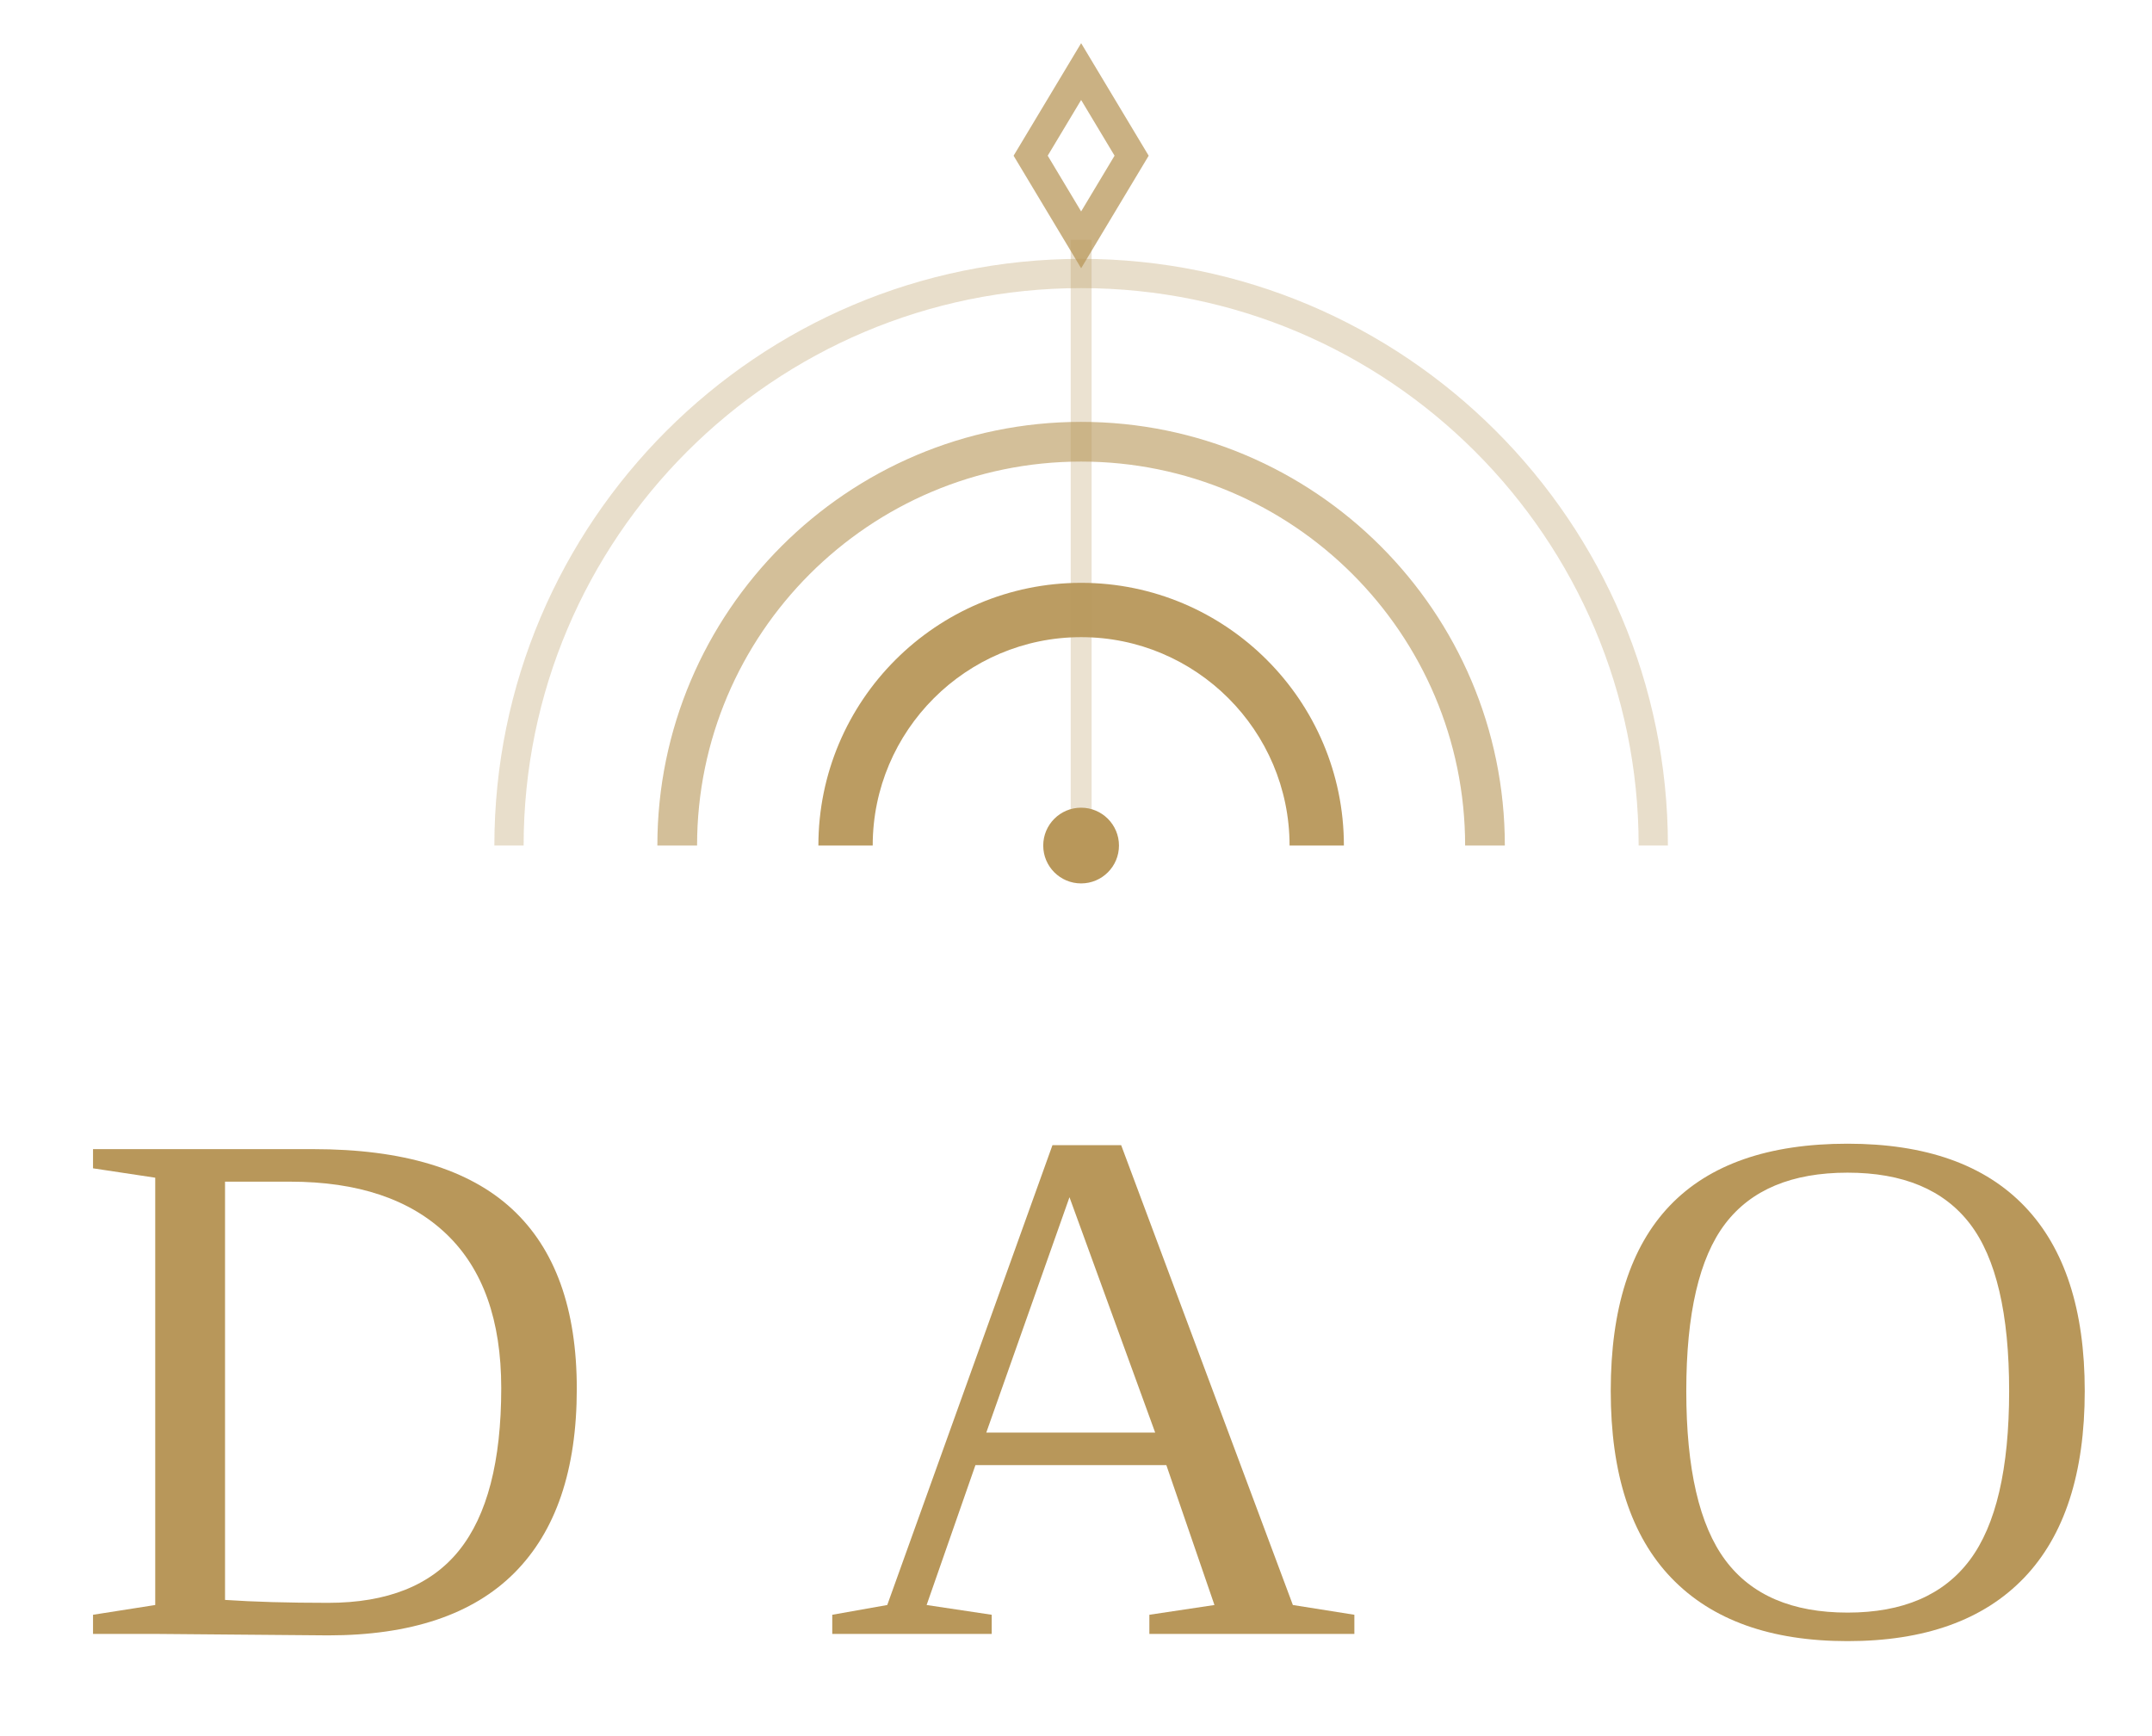
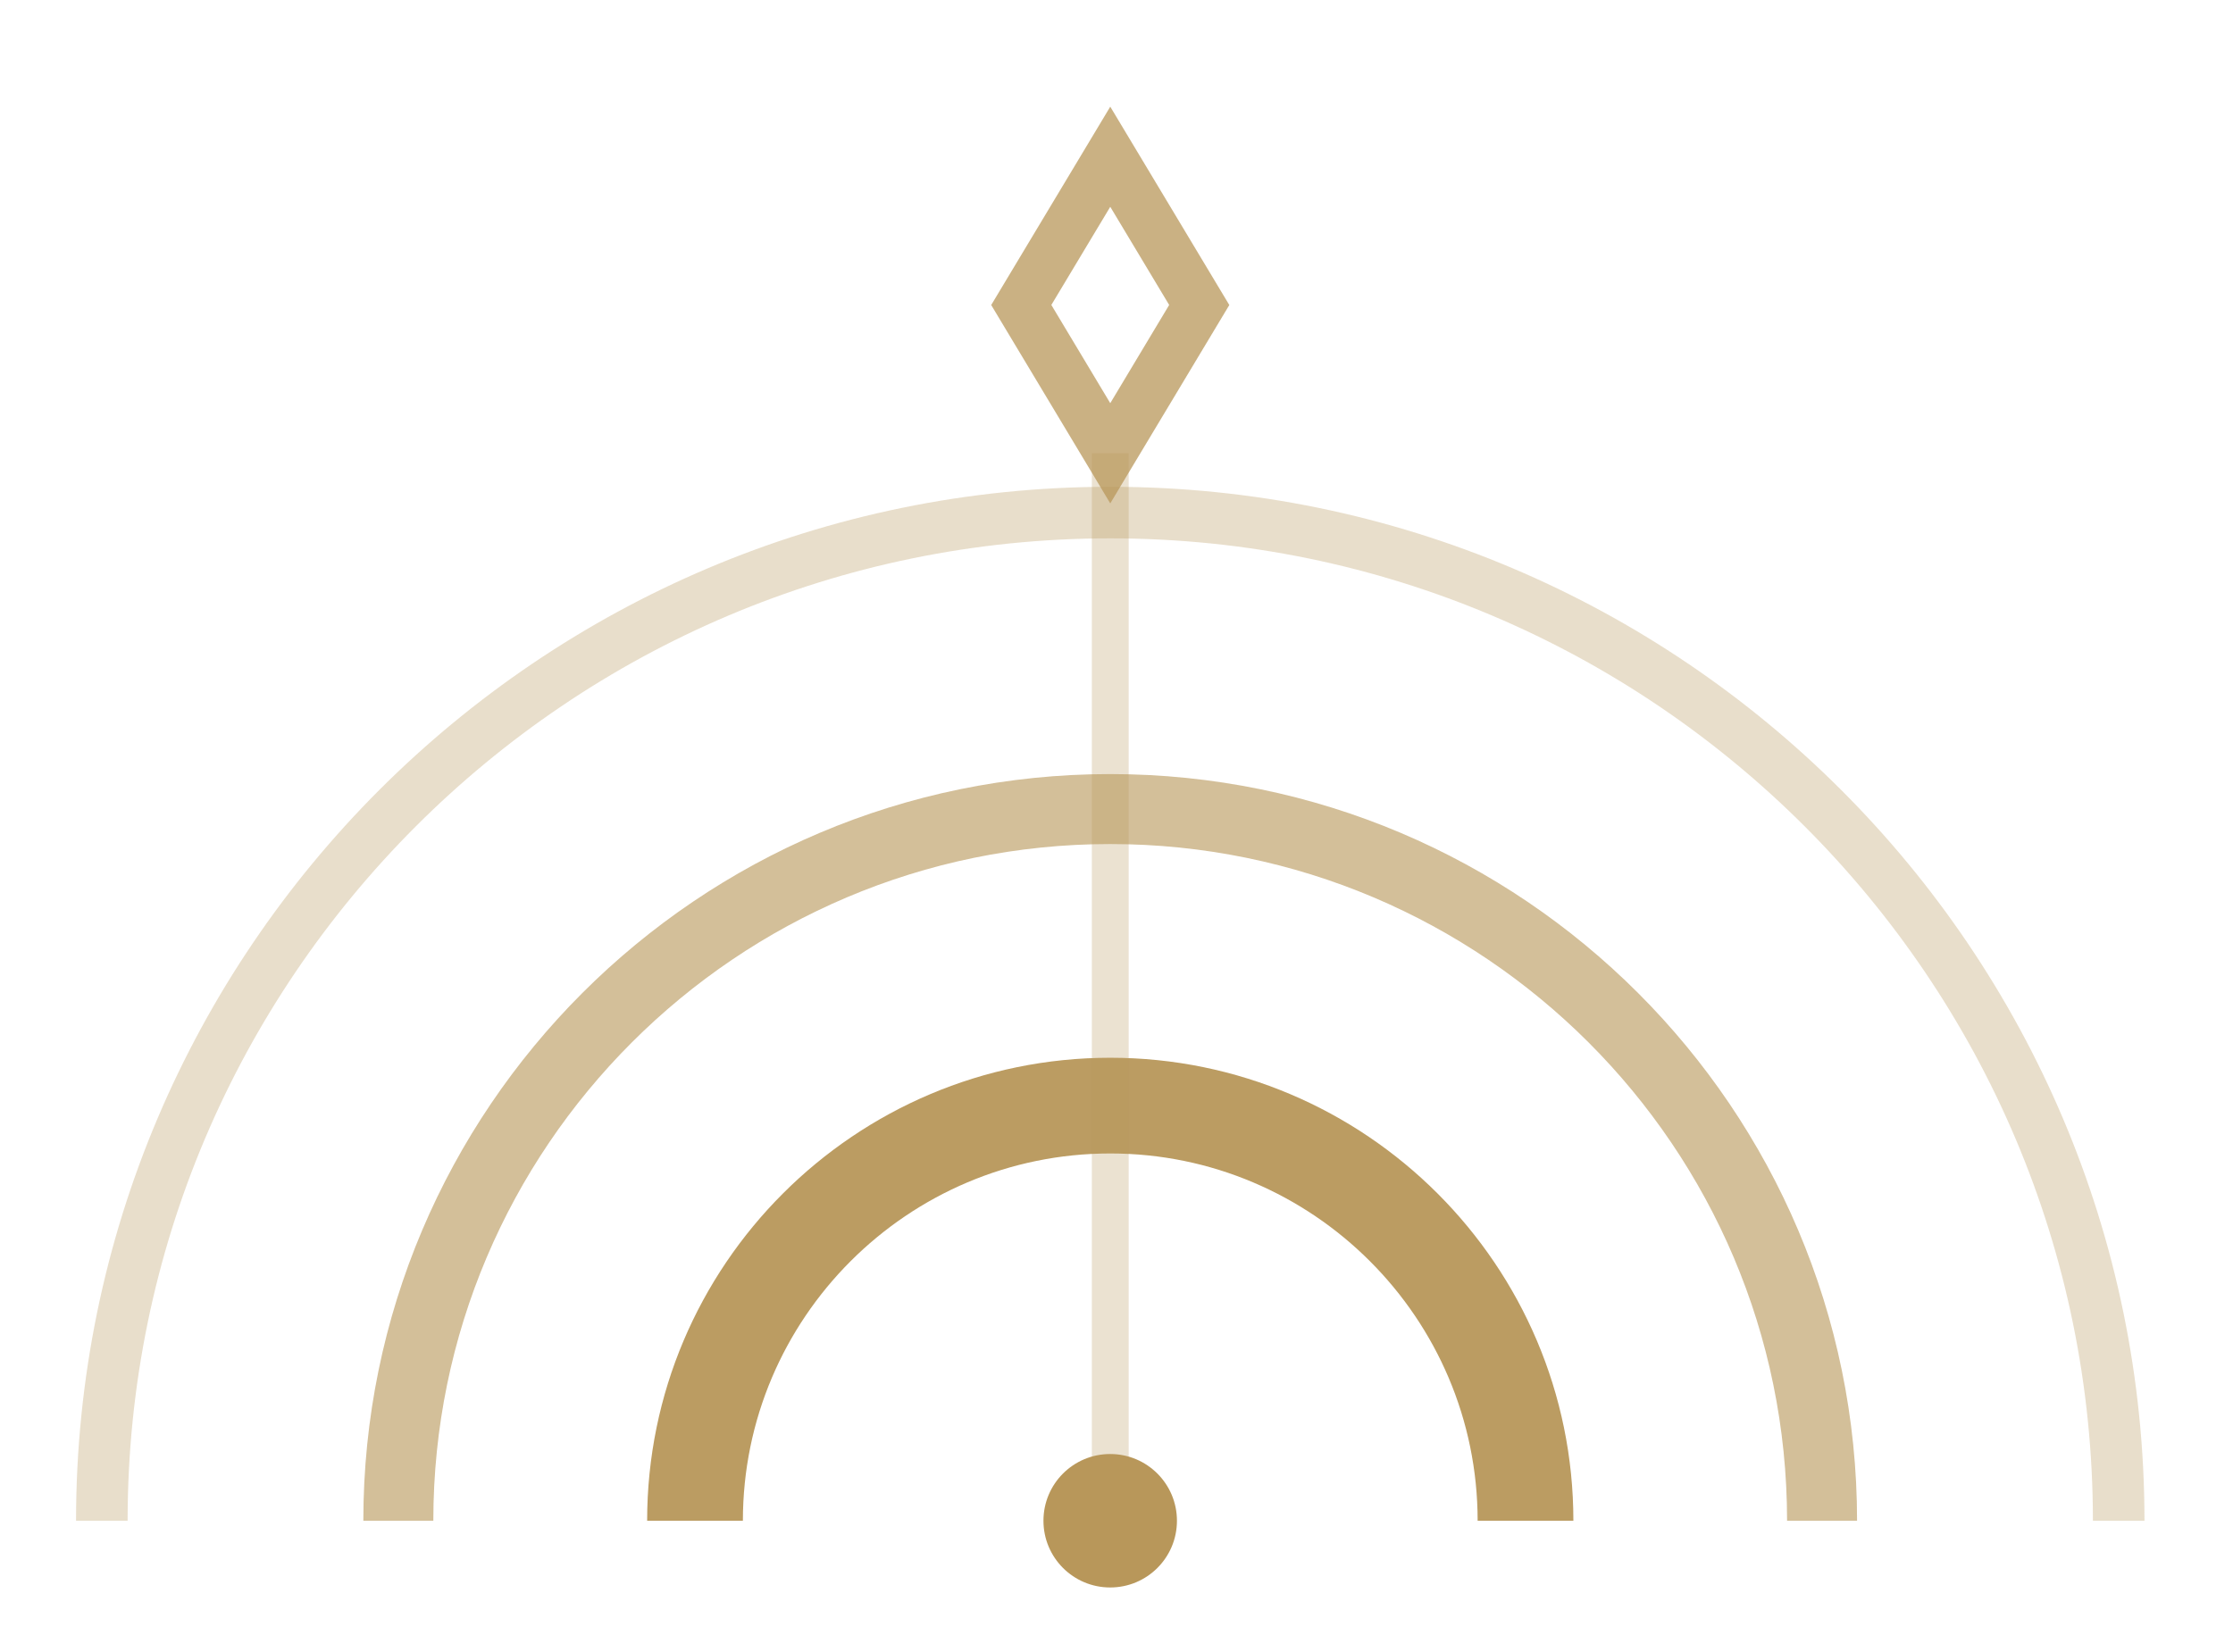
- <svg xmlns="http://www.w3.org/2000/svg" id="Layer_1" data-name="Layer 1" viewBox="240 245 620 500">
+ <svg xmlns="http://www.w3.org/2000/svg" id="Layer_1" data-name="Layer 1" viewBox="370 240 365 270">
  <defs>
    <style>
-       .cls-21, .cls-26, .cls-27, .cls-35, .cls-36, .cls-41, .cls-43 { fill: #b8975a; }
+       .cls-21, .cls-26, .cls-27, .cls-36, .cls-41, .cls-43 { fill: #b8975a; }
      .cls-27 { opacity: .32; }
      .cls-21 { opacity: .62; }
      .cls-43 { opacity: .95; }
      .cls-41 { fill-rule: evenodd; }
      .cls-36 { opacity: .28; }
      .cls-26 { opacity: .75; }
-       .cls-35 { font-family: TimesNewRomanPSMT, 'Times New Roman'; font-size: 213.32px; }
    </style>
  </defs>
  <path class="cls-27" d="M720.53,488.64h-8.43c0-88.57-72.06-160.62-160.62-160.62s-160.62,72.05-160.62,160.62h-8.43c0-93.22,75.84-169.05,169.05-169.05s169.05,75.84,169.05,169.05Z" />
  <path class="cls-21" d="M673.55,488.64h-11.44c0-61.01-49.63-110.64-110.64-110.64s-110.64,49.63-110.64,110.64h-11.44c0-67.31,54.76-122.08,122.08-122.08s122.08,54.76,122.08,122.08Z" />
  <path class="cls-43" d="M627.18,488.64h-15.65c0-33.11-26.94-60.05-60.05-60.05s-60.05,26.94-60.05,60.05h-15.65c0-41.75,33.96-75.7,75.7-75.7s75.7,33.96,75.7,75.7Z" />
  <path class="cls-41" d="M562.38,488.64c0-6.02-4.88-10.91-10.91-10.91s-10.91,4.88-10.91,10.91,4.88,10.91,10.91,10.91,10.91-4.88,10.91-10.91" />
  <rect class="cls-36" x="548.47" y="314.11" width="6.02" height="164.83" />
  <path class="cls-26" d="M551.48,322.3l-19.46-32.43,19.46-32.43,19.46,32.43-19.46,32.43ZM541.85,289.86l9.63,16.06,9.63-16.06-9.63-16.05-9.63,16.05Z" />
-   <text class="cls-35" transform="translate(260.66 715.8)">
-     <tspan x="0" y="0">D</tspan>
-   </text>
-   <text class="cls-35" transform="translate(477.7 715.8)">
-     <tspan x="0" y="0">A</tspan>
-   </text>
-   <text class="cls-35" transform="translate(695.31 715.8)">
-     <tspan x="0" y="0">O</tspan>
-   </text>
</svg>
